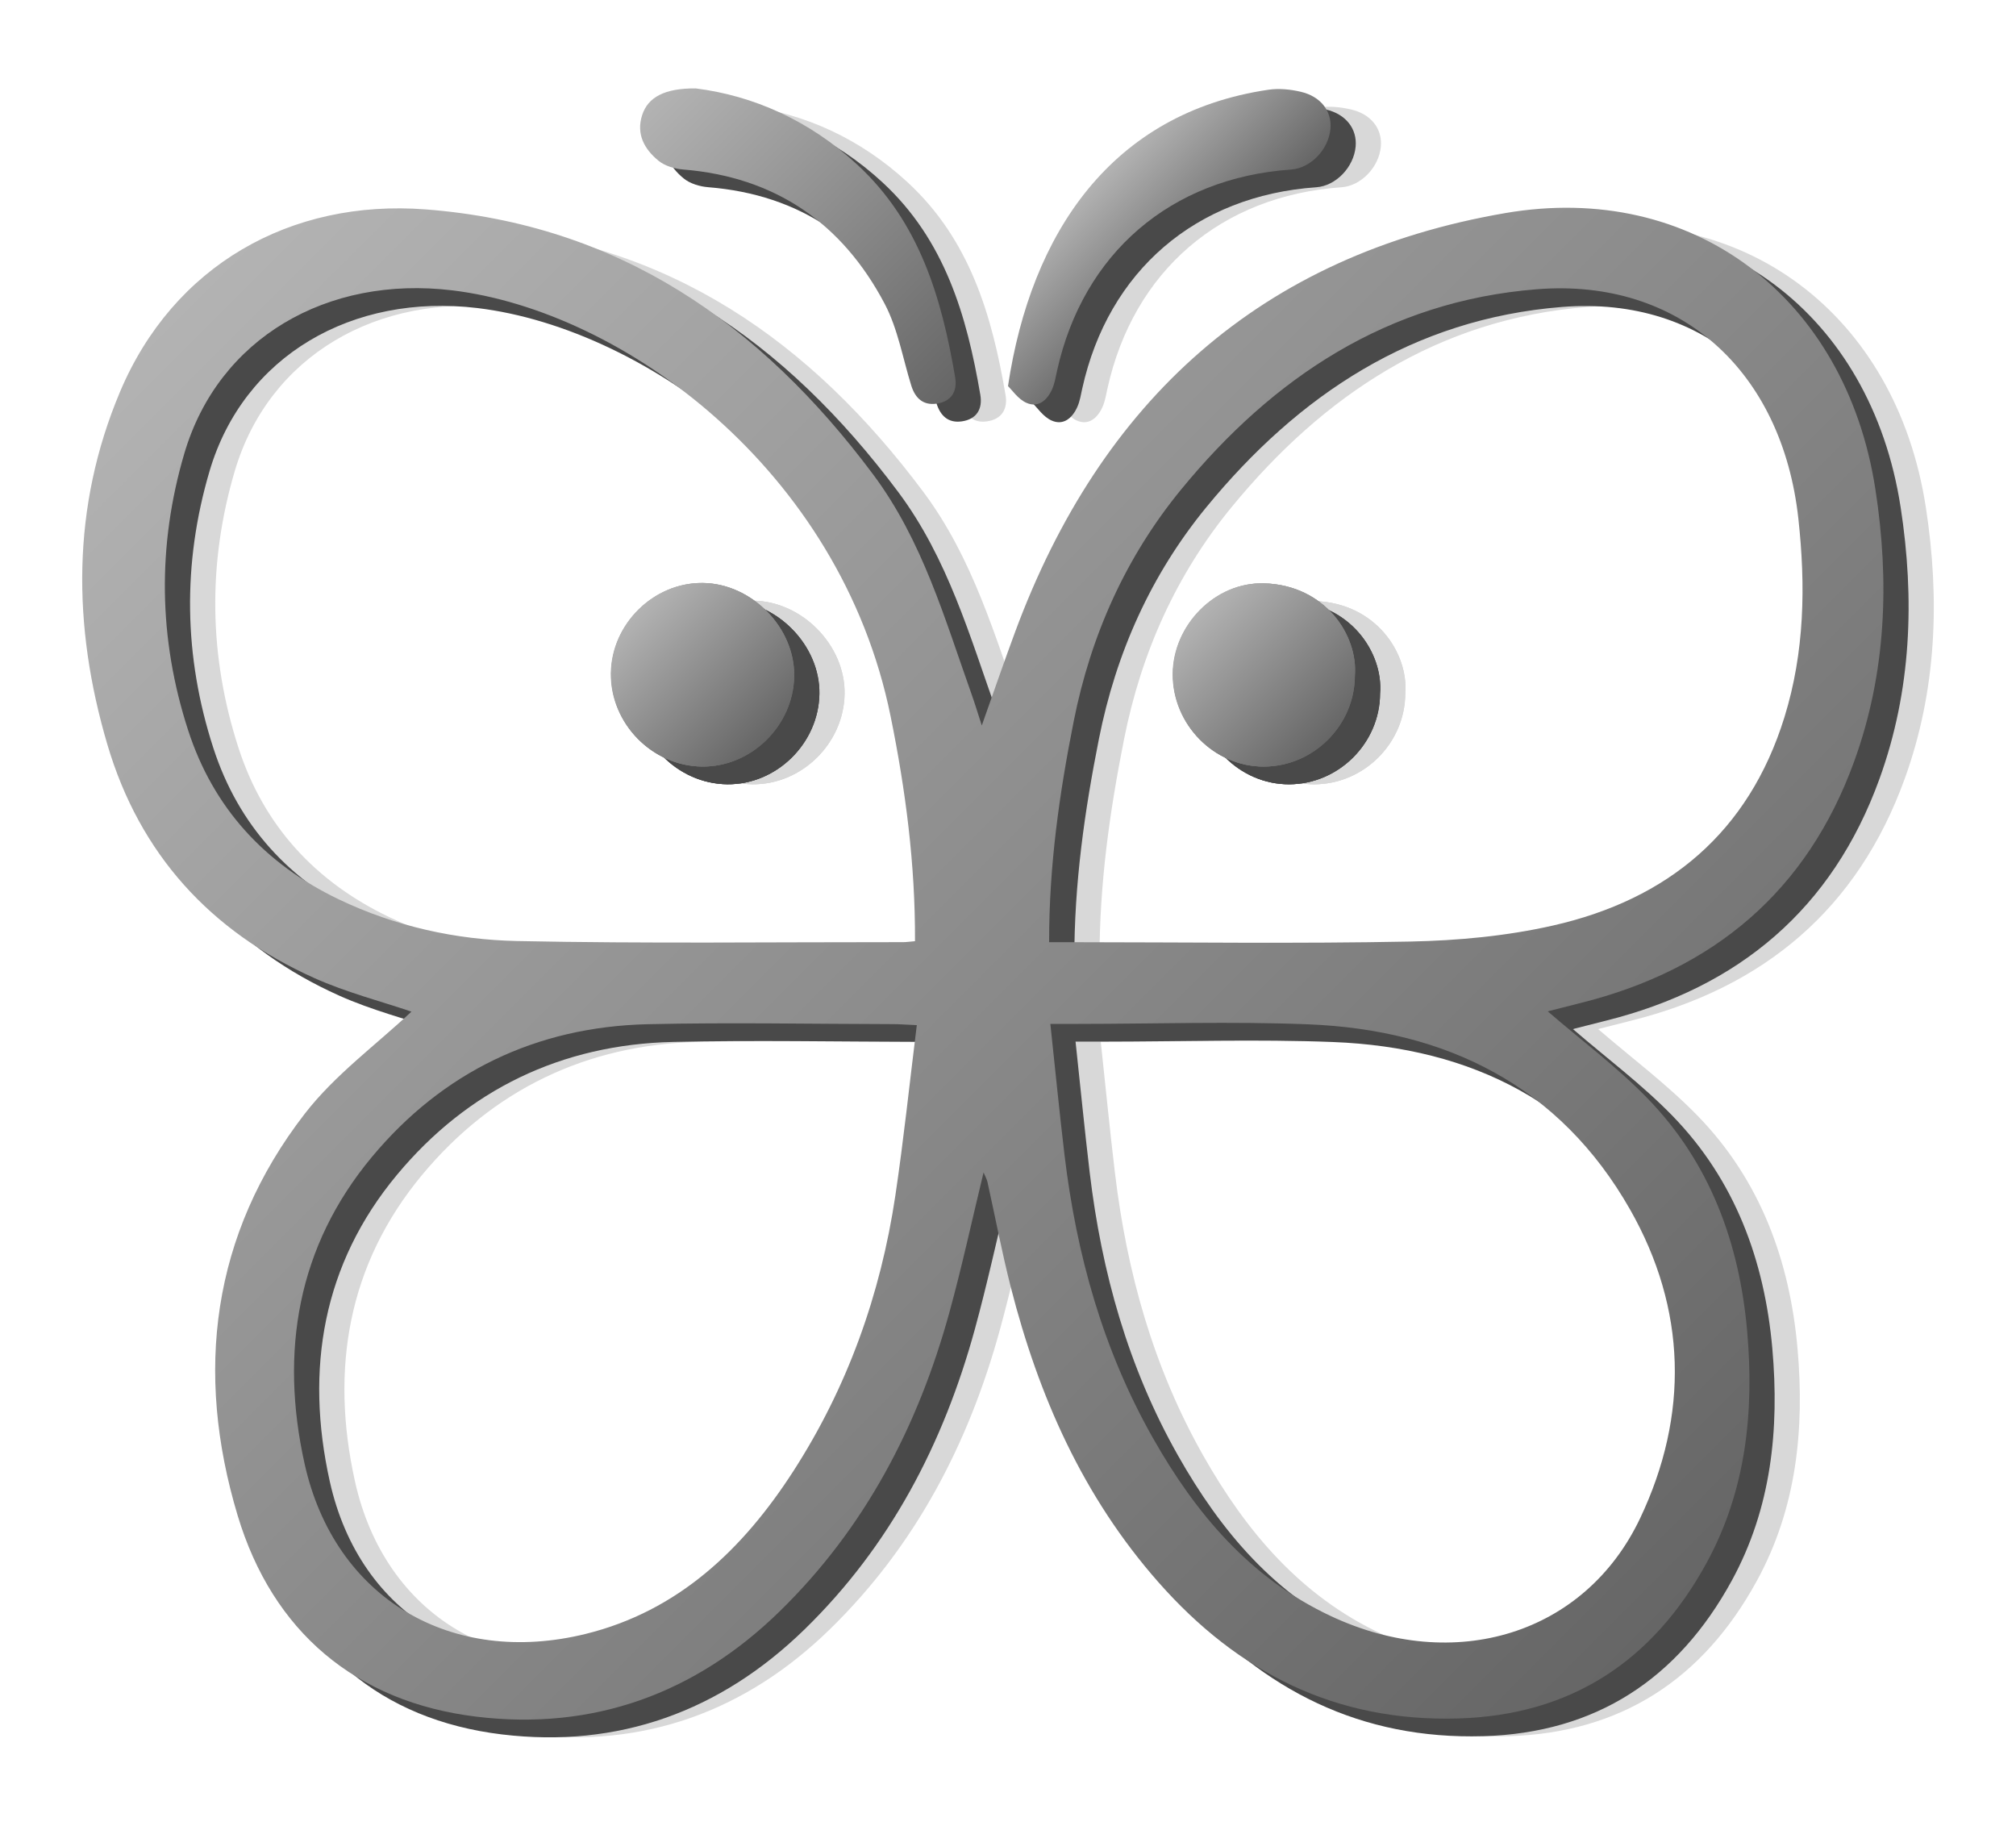
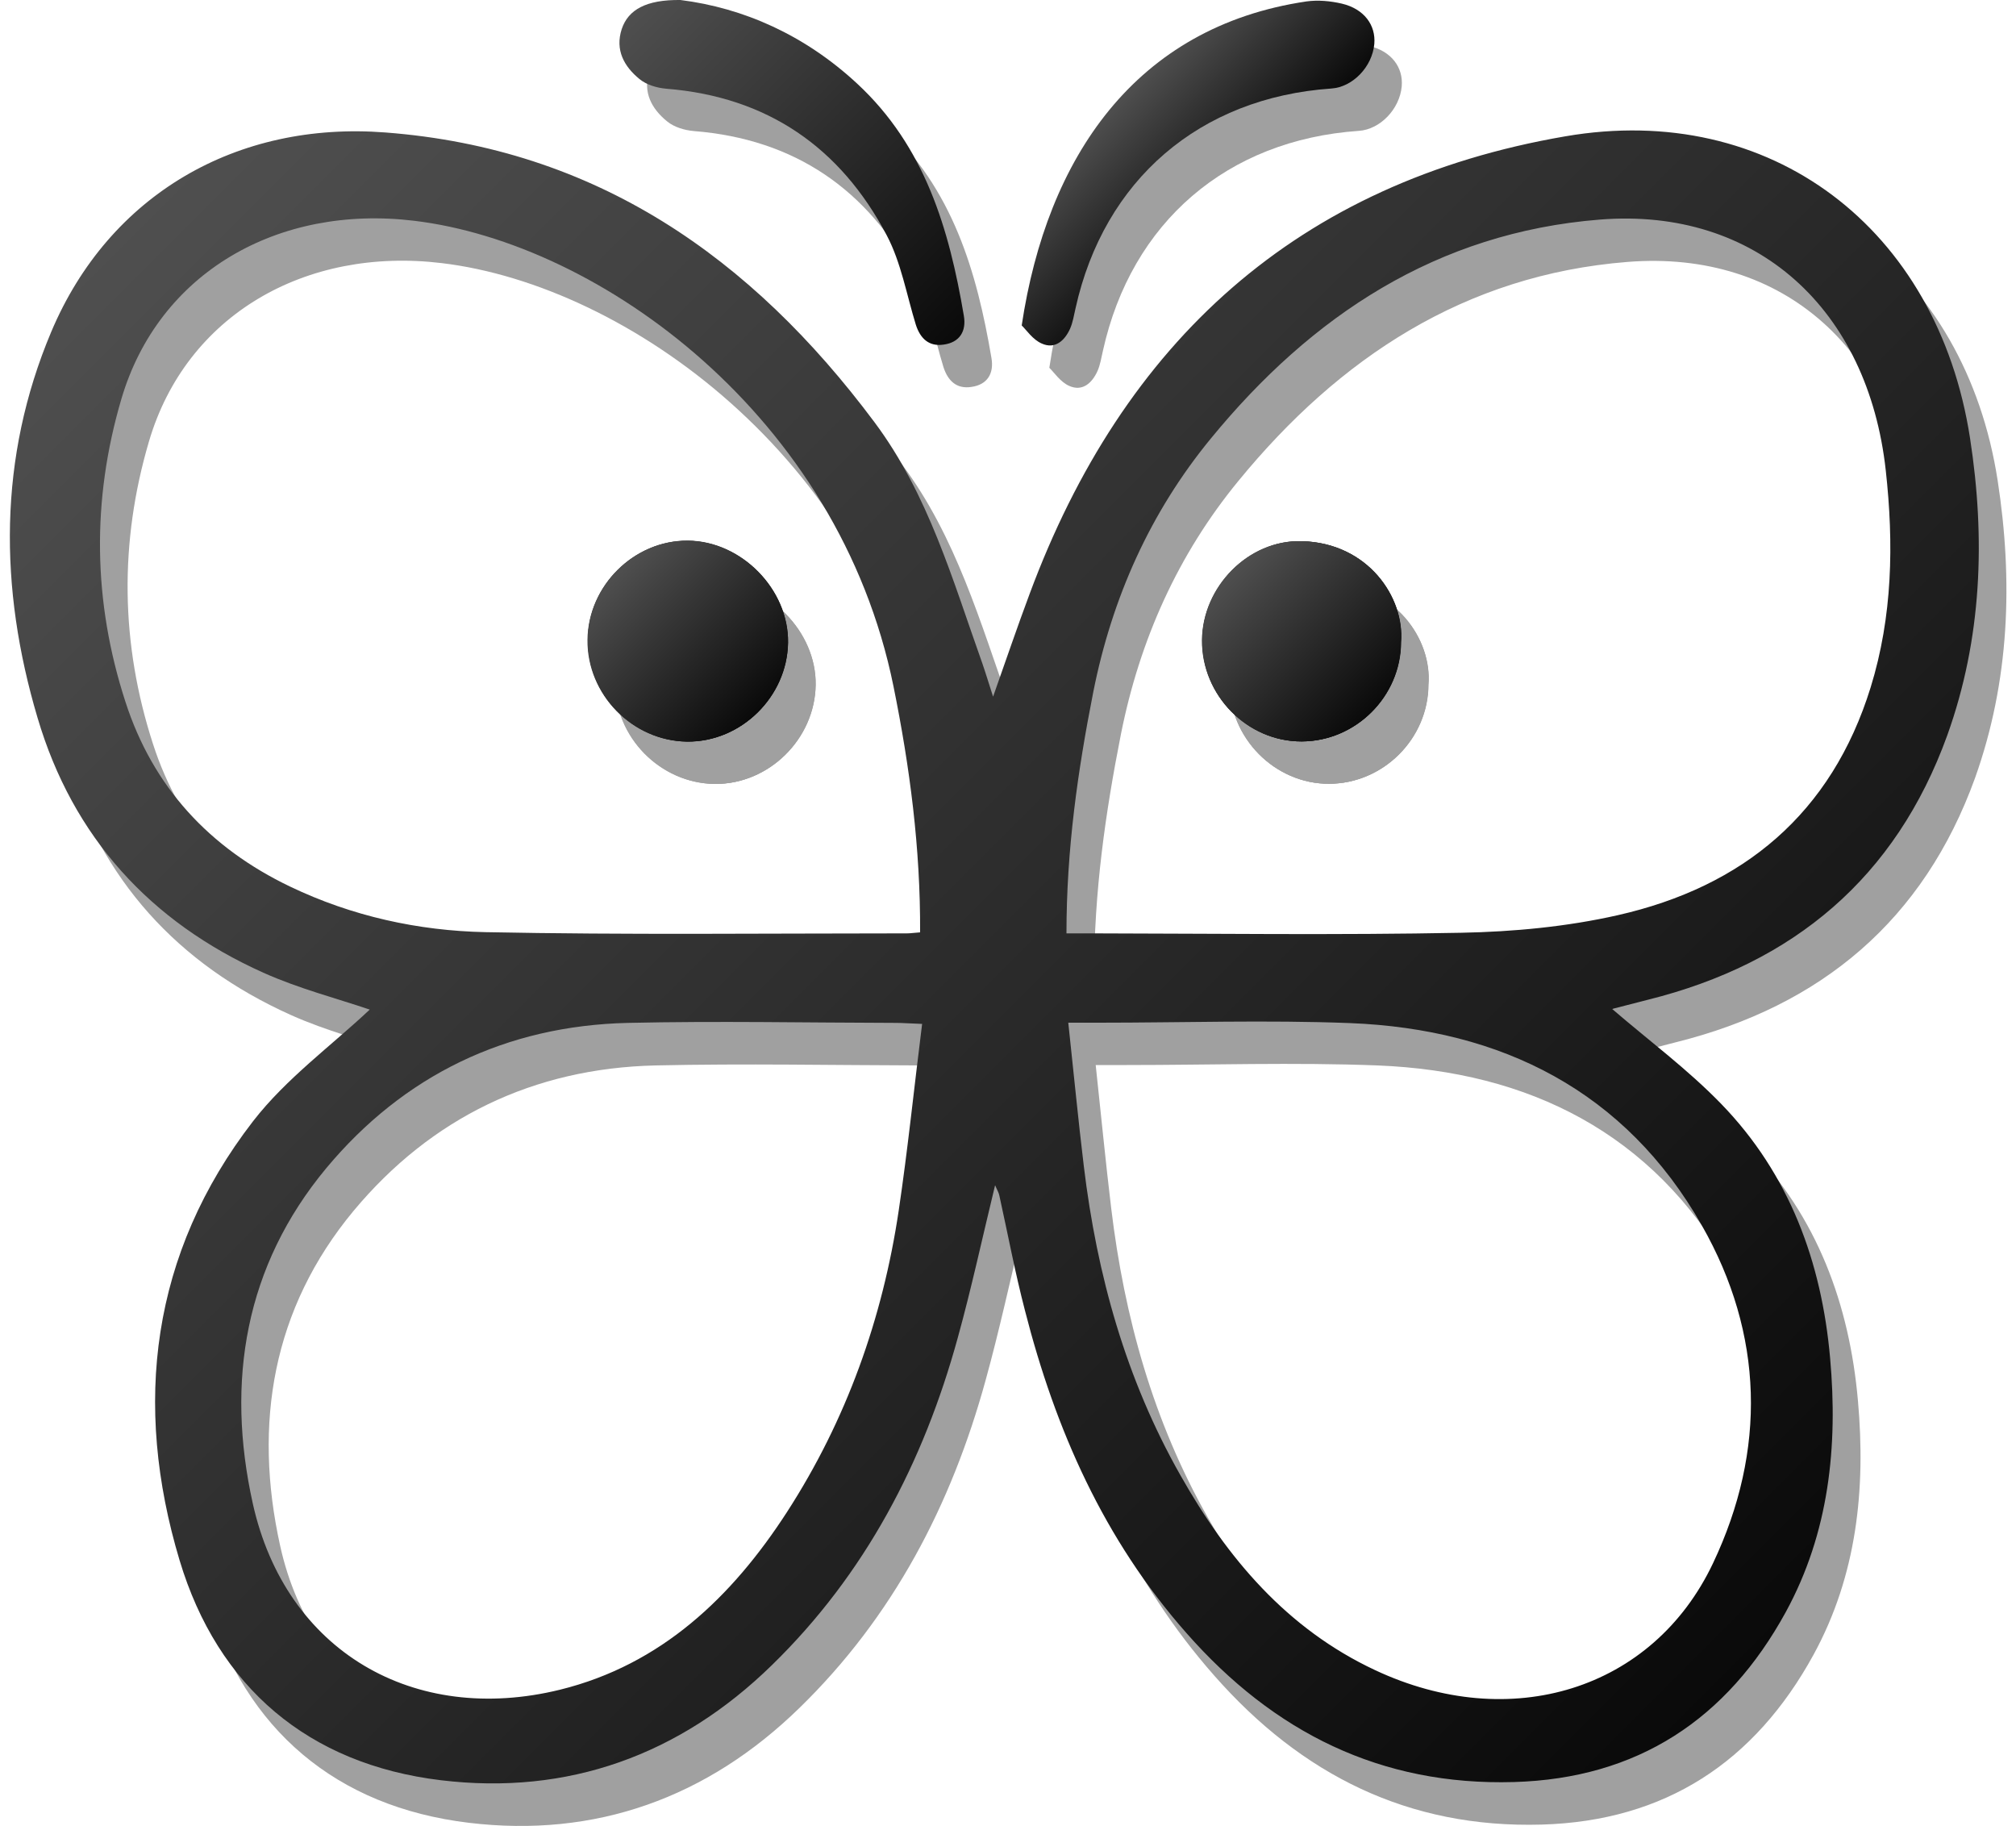
- <svg xmlns="http://www.w3.org/2000/svg" xmlns:xlink="http://www.w3.org/1999/xlink" id="Layer_2" viewBox="0 0 1000 905.474">
-   <defs>
-     <style>.cls-1{fill:url(#linear-gradient);}.cls-1,.cls-2,.cls-3,.cls-4,.cls-5,.cls-6,.cls-7,.cls-8,.cls-9,.cls-10,.cls-11{stroke-width:0px;}.cls-2{fill:url(#linear-gradient-6);}.cls-3{fill:url(#linear-gradient-5);}.cls-4{fill:#494949;}.cls-5{fill:url(#linear-gradient-2);}.cls-6{fill:url(#linear-gradient-7);}.cls-7{fill:url(#linear-gradient-3);}.cls-8{fill:url(#linear-gradient-9);}.cls-9{fill:url(#linear-gradient-8);}.cls-10{fill:url(#linear-gradient-4);}.cls-11{fill:#d8d8d8;}</style>
-     <linearGradient id="linear-gradient" x1="593.679" y1="137.397" x2="544.398" y2="88.116" gradientUnits="userSpaceOnUse">
-       <stop offset="0" stop-color="#666" />
-       <stop offset="1" stop-color="#b3b3b3" />
-     </linearGradient>
-     <linearGradient id="linear-gradient-2" x1="481.838" y1="186.638" x2="334.051" y2="38.851" xlink:href="#linear-gradient" />
-     <linearGradient id="linear-gradient-3" x1="659.077" y1="366.504" x2="595.209" y2="302.637" xlink:href="#linear-gradient" />
-     <linearGradient id="linear-gradient-4" x1="380.419" y1="366.779" x2="316.382" y2="302.742" xlink:href="#linear-gradient" />
-     <linearGradient id="linear-gradient-5" x1="835.252" y1="796.447" x2="138.125" y2="99.32" xlink:href="#linear-gradient" />
-     <linearGradient id="linear-gradient-6" x1="659.077" y1="366.504" x2="595.209" y2="302.637" xlink:href="#linear-gradient" />
-     <linearGradient id="linear-gradient-7" x1="380.419" y1="366.78" x2="316.382" y2="302.742" xlink:href="#linear-gradient" />
-     <linearGradient id="linear-gradient-8" x1="658.915" y1="366.498" x2="595.048" y2="302.631" xlink:href="#linear-gradient" />
-     <linearGradient id="linear-gradient-9" x1="380.257" y1="366.774" x2="316.22" y2="302.737" xlink:href="#linear-gradient" />
-   </defs>
-   <path class="cls-11" d="M524.999,200.278c11.413-76.232,51.584-135.533,129.175-146.989,5.201-.768,10.873-.194,16.033,1.01,10.031,2.34,15.491,9.682,14.739,18.336-.896,10.309-9.823,19.564-19.52,20.238-59.711,4.147-103.151,41.479-116.075,99.725-.689,3.104-1.182,6.34-2.458,9.206-2.429,5.455-6.851,9.4-12.786,6.746-4.107-1.836-7.038-6.301-9.109-8.272Z" />
-   <path class="cls-11" d="M370.117,52.637c28.512,3.57,56.385,15.864,80.166,37.844,30.843,28.508,41.767,65.94,48.497,105.372,1.183,6.934-1.792,12.056-9.163,13.12-6.711.969-10.653-2.711-12.6-8.969-4.228-13.588-6.656-28.145-13.183-40.533-21.068-39.983-54.308-62.955-100.087-66.631-4.188-.336-8.996-1.777-12.148-4.369-6.931-5.699-11.167-13.147-8.041-22.697,2.851-8.711,11.043-13.29,26.559-13.138Z" />
-   <path class="cls-11" d="M652.07,298.098c-24.336-.684-45.103,20.791-45.245,44.936-.147,25.033,20.525,46.033,45.217,45.935,24.562-.097,44.923-20.452,45.027-45.015,1.642-20.191-14.825-45.008-45-45.856Z" />
-   <path class="cls-11" d="M373.344,388.957c24.343.234,45.208-20.252,45.611-44.782.396-24.139-21.169-46.088-45.454-46.262-24.314-.174-45.148,20.444-45.359,44.889-.215,24.822,20.445,45.917,45.202,46.155Z" />
-   <path class="cls-11" d="M955.246,251.404c-14.711-95.263-90.562-152.904-183.569-136.941-121.537,20.86-200.676,93.193-243.094,207.586-5.54,14.942-10.71,30.021-16.585,46.537-2.025-6.225-3.388-10.778-4.98-15.248-13.437-37.728-24.362-76.377-48.975-109.335-55.819-74.745-126.196-123.986-221.849-131.361-67.242-5.185-125.323,27.993-151.666,90.47-24.07,57.086-23.645,116.122-6.254,174.983,16.039,54.283,51.112,92.642,102.467,115.678,16.118,7.23,33.486,11.674,48.338,16.732-17.379,16.363-37.98,31.325-52.926,50.659-46.321,59.919-54.603,128.335-33.27,199.239,17.308,57.529,58.517,92.532,118.589,99.781,57.559,6.946,108.281-11.322,150.111-52.092,42.441-41.365,68.864-92.029,84.409-148.653,6.189-22.544,11.13-45.431,16.885-69.177.841,2.013,1.613,3.298,1.922,4.686,3.867,17.392,7.172,34.925,11.577,52.178,13.799,54.039,35.748,103.82,73.229,146.342,39.717,45.06,88.158,69.328,148.616,67.592,55.989-1.608,96.629-28.397,123.254-77.084,19.706-36.034,23.677-75.189,20.16-115.119-3.844-43.632-18.489-83.532-49.501-115.436-15.2-15.637-32.916-28.827-49.264-42.928-.495.323-.039-.159.506-.301,5.216-1.36,10.445-2.673,15.675-3.98,65.998-16.499,112.382-55.459,135.729-119.948,15.874-43.848,17.522-89.192,10.47-134.859ZM193.057,454.822c-36.67-17.54-62.248-45.318-74.751-83.902-14.695-45.349-15.382-91.405-1.872-137.25,16.875-57.265,70.973-88.35,132.883-80.888,84.457,10.18,192.55,88.603,217.44,211.195,7.431,36.599,12.282,73.318,12.107,111.592-2.731.228-4.279.471-5.828.47-63.797-.041-127.612.772-191.383-.545-30.567-.631-60.563-7.263-88.595-20.672ZM469.13,601.665c-7.319,49.113-23.77,95.179-50.718,136.911-24.856,38.492-56.945,69.238-102.94,80.555-66.33,16.32-124.465-17.359-139.385-84.395-12.382-55.633-3.498-107.817,33.316-152.077,35.085-42.182,81.587-64.645,136.894-65.92,40.511-.934,81.062-.11,121.595-.039,3.145.006,6.289.258,11.87.502-3.607,28.99-6.512,56.818-10.632,84.464ZM833.543,608.597c28.043,49.261,29.37,101.883,4.998,153.196-27.359,57.601-91.963,77.255-153.327,48.514-40.106-18.784-67.13-50.892-88.4-88.468-24.655-43.557-37.88-90.808-43.78-140.254-2.52-21.116-4.586-42.286-7.027-65,6.411,0,10.189.002,13.966-0,37.958-.02,75.965-1.276,113.865.208,68.876,2.696,124.95,30.754,159.704,91.805ZM910.147,364.438c-17.722,57.215-57.808,90.432-114.757,103.349-23.089,5.237-47.229,7.487-70.952,7.958-55.834,1.11-111.705.332-167.56.318-3.437-.001-6.875-0-11.483-0-.043-38.03,5.095-73.787,12.184-109.503,8.503-42.837,25.909-81.62,53.291-115,45.672-55.675,102.603-93.478,176.494-99.325,71.137-5.629,121.673,40.712,129.681,113.78,3.643,33.243,3.094,66.167-6.897,98.422Z" />
-   <path class="cls-11" d="M697.069,343.955c-.105,24.563-20.465,44.918-45.028,45.015-24.692.098-45.363-20.902-45.217-45.935.141-24.145,20.909-45.62,45.245-44.936,30.175.848,46.642,25.665,45,45.856Z" />
-   <path class="cls-11" d="M373.501,297.913c24.285.174,45.85,22.122,45.454,46.262-.403,24.53-21.268,45.016-45.611,44.782-24.757-.238-45.417-21.333-45.202-46.155.211-24.444,21.045-45.062,45.359-44.889Z" />
-   <path class="cls-11" d="M696.908,343.949c-.105,24.563-20.465,44.918-45.028,45.015-24.692.098-45.363-20.902-45.217-45.935.141-24.145,20.909-45.62,45.245-44.936,30.175.848,46.642,25.665,45,45.856Z" />
-   <path class="cls-11" d="M373.339,297.908c24.285.174,45.85,22.122,45.454,46.262-.403,24.53-21.268,45.016-45.611,44.782-24.757-.238-45.417-21.333-45.202-46.155.211-24.444,21.045-45.062,45.359-44.889Z" />
-   <path class="cls-4" d="M512.499,200.278c11.413-76.232,51.584-135.533,129.175-146.989,5.201-.768,10.873-.194,16.033,1.01,10.031,2.34,15.491,9.682,14.739,18.336-.896,10.309-9.823,19.564-19.52,20.238-59.711,4.147-103.151,41.479-116.075,99.725-.689,3.104-1.182,6.34-2.458,9.206-2.429,5.455-6.851,9.4-12.786,6.746-4.107-1.836-7.038-6.301-9.109-8.272Z" />
-   <path class="cls-4" d="M357.617,52.637c28.512,3.57,56.385,15.864,80.166,37.844,30.843,28.508,41.767,65.94,48.497,105.372,1.183,6.934-1.792,12.056-9.163,13.12-6.711.969-10.653-2.711-12.6-8.969-4.228-13.588-6.656-28.145-13.183-40.533-21.068-39.983-54.308-62.955-100.087-66.631-4.188-.336-8.996-1.777-12.148-4.369-6.931-5.699-11.167-13.147-8.041-22.697,2.851-8.711,11.043-13.29,26.559-13.138Z" />
-   <path class="cls-4" d="M639.571,298.098c-24.336-.684-45.103,20.791-45.245,44.936-.147,25.033,20.525,46.033,45.217,45.935,24.562-.097,44.923-20.452,45.027-45.015,1.642-20.191-14.825-45.008-45-45.856Z" />
-   <path class="cls-4" d="M360.845,388.957c24.343.234,45.208-20.252,45.611-44.782.396-24.139-21.169-46.088-45.454-46.262-24.314-.174-45.148,20.444-45.359,44.889-.215,24.822,20.445,45.917,45.202,46.155Z" />
-   <path class="cls-4" d="M942.747,251.404c-14.711-95.263-90.562-152.904-183.569-136.941-121.537,20.86-200.676,93.193-243.094,207.586-5.54,14.942-10.71,30.021-16.585,46.537-2.025-6.225-3.388-10.778-4.98-15.248-13.437-37.728-24.362-76.377-48.975-109.335-55.819-74.745-126.196-123.986-221.849-131.361-67.242-5.185-125.323,27.993-151.666,90.47-24.07,57.086-23.645,116.122-6.254,174.983,16.039,54.283,51.112,92.642,102.467,115.678,16.118,7.23,33.486,11.674,48.338,16.732-17.379,16.363-37.98,31.325-52.926,50.659-46.321,59.919-54.603,128.335-33.27,199.239,17.308,57.529,58.517,92.532,118.589,99.781,57.559,6.946,108.281-11.322,150.111-52.092,42.441-41.365,68.864-92.029,84.409-148.653,6.189-22.544,11.13-45.431,16.885-69.177.841,2.013,1.613,3.298,1.922,4.686,3.867,17.392,7.172,34.925,11.577,52.178,13.799,54.039,35.748,103.82,73.229,146.342,39.717,45.06,88.158,69.328,148.616,67.592,55.989-1.608,96.629-28.397,123.254-77.084,19.706-36.034,23.677-75.189,20.16-115.119-3.844-43.632-18.489-83.532-49.501-115.436-15.2-15.637-32.916-28.827-49.264-42.928-.495.323-.039-.159.506-.301,5.216-1.36,10.445-2.673,15.675-3.98,65.998-16.499,112.382-55.459,135.729-119.948,15.874-43.848,17.522-89.192,10.47-134.859ZM180.558,454.822c-36.67-17.54-62.248-45.318-74.751-83.902-14.695-45.349-15.382-91.405-1.872-137.25,16.875-57.265,70.973-88.35,132.883-80.888,84.457,10.18,192.55,88.603,217.44,211.195,7.431,36.599,12.282,73.318,12.107,111.592-2.731.228-4.279.471-5.828.47-63.797-.041-127.612.772-191.383-.545-30.567-.631-60.563-7.263-88.595-20.672ZM456.631,601.665c-7.319,49.113-23.77,95.179-50.718,136.911-24.856,38.492-56.945,69.238-102.94,80.555-66.33,16.32-124.465-17.359-139.385-84.395-12.382-55.633-3.498-107.817,33.316-152.077,35.085-42.182,81.587-64.645,136.894-65.92,40.511-.934,81.062-.11,121.595-.039,3.145.006,6.289.258,11.87.502-3.607,28.99-6.512,56.818-10.632,84.464ZM821.044,608.597c28.043,49.261,29.37,101.883,4.998,153.196-27.359,57.601-91.963,77.255-153.327,48.514-40.106-18.784-67.13-50.892-88.4-88.468-24.655-43.557-37.88-90.808-43.78-140.254-2.52-21.116-4.586-42.286-7.027-65,6.411,0,10.189.002,13.966-0,37.958-.02,75.965-1.276,113.865.208,68.876,2.696,124.95,30.754,159.704,91.805ZM897.648,364.438c-17.722,57.215-57.808,90.432-114.757,103.349-23.089,5.237-47.229,7.487-70.952,7.958-55.834,1.11-111.705.332-167.56.318-3.437-.001-6.875-0-11.483-0-.043-38.03,5.095-73.787,12.184-109.503,8.503-42.837,25.909-81.62,53.291-115,45.672-55.675,102.603-93.478,176.494-99.325,71.137-5.629,121.673,40.712,129.681,113.78,3.643,33.243,3.094,66.167-6.897,98.422Z" />
-   <path class="cls-4" d="M684.57,343.955c-.105,24.563-20.465,44.918-45.028,45.015-24.692.098-45.363-20.902-45.217-45.935.141-24.145,20.909-45.62,45.245-44.936,30.175.848,46.642,25.665,45,45.856Z" />
-   <path class="cls-4" d="M361.002,297.913c24.285.174,45.85,22.122,45.454,46.262-.403,24.53-21.268,45.016-45.611,44.782-24.757-.238-45.417-21.333-45.202-46.155.211-24.444,21.045-45.062,45.359-44.889Z" />
-   <path class="cls-4" d="M684.409,343.949c-.105,24.563-20.465,44.918-45.028,45.015-24.692.098-45.363-20.902-45.217-45.935.141-24.145,20.909-45.62,45.245-44.936,30.175.848,46.642,25.665,45,45.856Z" />
-   <path class="cls-4" d="M360.84,297.908c24.285.174,45.85,22.122,45.454,46.262-.403,24.53-21.268,45.016-45.611,44.782-24.757-.238-45.417-21.333-45.202-46.155.211-24.444,21.045-45.062,45.359-44.889Z" />
-   <path class="cls-1" d="M500,191.493c11.413-76.232,51.584-135.533,129.175-146.989,5.201-.768,10.873-.194,16.033,1.01,10.031,2.34,15.491,9.682,14.739,18.336-.896,10.309-9.823,19.564-19.52,20.238-59.711,4.147-103.151,41.479-116.075,99.725-.689,3.104-1.182,6.34-2.458,9.206-2.429,5.455-6.851,9.4-12.786,6.746-4.107-1.836-7.038-6.301-9.109-8.272Z" />
-   <path class="cls-5" d="M345.118,43.852c28.512,3.57,56.385,15.864,80.166,37.844,30.843,28.508,41.767,65.94,48.497,105.372,1.183,6.934-1.792,12.056-9.163,13.12-6.711.969-10.653-2.711-12.6-8.969-4.228-13.588-6.656-28.145-13.183-40.533-21.068-39.983-54.308-62.955-100.087-66.631-4.188-.336-8.996-1.777-12.148-4.369-6.931-5.699-11.167-13.147-8.041-22.697,2.851-8.711,11.043-13.29,26.559-13.138Z" />
-   <path class="cls-7" d="M627.071,289.313c-24.336-.684-45.103,20.791-45.245,44.936-.147,25.033,20.525,46.033,45.217,45.935,24.562-.097,44.923-20.452,45.027-45.015,1.642-20.191-14.825-45.008-45-45.856Z" />
-   <path class="cls-10" d="M348.346,380.172c24.343.234,45.208-20.252,45.611-44.782.396-24.139-21.169-46.088-45.454-46.262-24.314-.174-45.148,20.444-45.359,44.889-.215,24.822,20.445,45.917,45.202,46.155Z" />
-   <path class="cls-3" d="M930.248,242.618c-14.711-95.263-90.562-152.904-183.569-136.941-121.537,20.86-200.676,93.193-243.094,207.586-5.54,14.942-10.71,30.021-16.585,46.537-2.025-6.225-3.388-10.778-4.98-15.248-13.437-37.728-24.362-76.377-48.975-109.335-55.819-74.745-126.196-123.986-221.849-131.361-67.242-5.185-125.323,27.993-151.666,90.47-24.07,57.086-23.645,116.122-6.254,174.983,16.039,54.283,51.112,92.642,102.467,115.678,16.118,7.23,33.486,11.674,48.338,16.732-17.379,16.363-37.98,31.325-52.926,50.659-46.321,59.919-54.603,128.335-33.27,199.239,17.308,57.529,58.517,92.532,118.589,99.781,57.559,6.946,108.281-11.322,150.111-52.092,42.441-41.365,68.864-92.029,84.409-148.653,6.189-22.544,11.13-45.431,16.885-69.177.841,2.013,1.613,3.298,1.922,4.686,3.867,17.392,7.172,34.925,11.577,52.178,13.799,54.039,35.748,103.82,73.229,146.342,39.717,45.06,88.158,69.328,148.616,67.592,55.989-1.608,96.629-28.397,123.254-77.084,19.706-36.034,23.677-75.189,20.16-115.119-3.844-43.632-18.489-83.532-49.501-115.436-15.2-15.637-32.916-28.827-49.264-42.928-.495.323-.039-.159.506-.301,5.216-1.36,10.445-2.673,15.675-3.98,65.998-16.499,112.382-55.459,135.729-119.948,15.874-43.848,17.522-89.192,10.47-134.859ZM168.058,446.037c-36.67-17.54-62.248-45.318-74.751-83.902-14.695-45.349-15.382-91.405-1.872-137.25,16.875-57.265,70.973-88.35,132.883-80.888,84.457,10.18,192.55,88.603,217.44,211.195,7.431,36.599,12.282,73.318,12.107,111.592-2.731.228-4.279.471-5.828.47-63.797-.041-127.612.772-191.383-.545-30.567-.631-60.563-7.263-88.595-20.672ZM444.132,592.879c-7.319,49.113-23.77,95.179-50.718,136.911-24.856,38.492-56.945,69.238-102.94,80.555-66.33,16.32-124.465-17.359-139.385-84.395-12.382-55.633-3.498-107.817,33.316-152.077,35.085-42.182,81.587-64.645,136.894-65.92,40.511-.934,81.062-.11,121.595-.039,3.145.006,6.289.258,11.87.502-3.607,28.99-6.512,56.818-10.632,84.464ZM808.544,599.812c28.043,49.261,29.37,101.883,4.998,153.196-27.359,57.601-91.963,77.255-153.327,48.514-40.106-18.784-67.13-50.892-88.4-88.468-24.655-43.557-37.88-90.808-43.78-140.254-2.52-21.116-4.586-42.286-7.027-65,6.411,0,10.189.002,13.966-0,37.958-.02,75.965-1.276,113.865.208,68.876,2.696,124.95,30.754,159.704,91.805ZM885.149,355.653c-17.722,57.215-57.808,90.432-114.757,103.349-23.089,5.237-47.229,7.487-70.952,7.958-55.834,1.11-111.705.332-167.56.318-3.437-.001-6.875-0-11.483-0-.043-38.03,5.095-73.787,12.184-109.503,8.503-42.837,25.909-81.62,53.291-115,45.672-55.675,102.603-93.478,176.494-99.325,71.137-5.629,121.673,40.712,129.681,113.78,3.643,33.243,3.094,66.167-6.897,98.422Z" />
-   <path class="cls-2" d="M672.071,335.169c-.105,24.563-20.465,44.918-45.028,45.015-24.692.098-45.363-20.902-45.217-45.935.141-24.145,20.909-45.62,45.245-44.936,30.175.848,46.642,25.665,45,45.856Z" />
-   <path class="cls-6" d="M348.502,289.128c24.285.174,45.85,22.122,45.454,46.262-.403,24.53-21.268,45.016-45.611,44.782-24.757-.238-45.417-21.333-45.202-46.155.211-24.444,21.045-45.062,45.359-44.889Z" />
-   <path class="cls-9" d="M671.909,335.164c-.105,24.563-20.465,44.918-45.028,45.015-24.692.098-45.363-20.902-45.217-45.935.141-24.145,20.909-45.62,45.245-44.936,30.175.848,46.642,25.665,45,45.856Z" />
-   <path class="cls-8" d="M348.341,289.122c24.285.174,45.85,22.122,45.454,46.262-.403,24.53-21.268,45.016-45.611,44.782-24.757-.238-45.417-21.333-45.202-46.155.211-24.444,21.045-45.062,45.359-44.889Z" />
+ <svg xmlns="http://www.w3.org/2000/svg" version="1.1" id="Layer_1" x="0px" y="0px" viewBox="0 0 1000 905.5" style="enable-background:new 0 0 1000 905.5;" xml:space="preserve">
+   <style type="text/css">
+ 	.st0{fill:#A0A0A0;}
+ 	.st1{fill:url(#SVGID_1_);}
+ 	.st2{fill:url(#SVGID_00000181068516911892732570000017873166039458615189_);}
+ 	.st3{fill:url(#SVGID_00000105425453772880819350000004002447837213905284_);}
+ 	.st4{fill:url(#SVGID_00000085237864154539430460000000237477926820000647_);}
+ 	.st5{fill:url(#SVGID_00000090269443929621758500000010887131158177172127_);}
+ 	.st6{fill:url(#SVGID_00000177443083859645123980000008335938129125117112_);}
+ 	.st7{fill:url(#SVGID_00000121237700867393000290000000205198044211652513_);}
+ 	.st8{fill:url(#SVGID_00000176033158486914219860000001400080470094793875_);}
+ 	.st9{fill:url(#SVGID_00000079470192354818329020000009523069718833269423_);}
+ </style>
+   <g>
+     <g id="Layer_3">
+ 	</g>
+     <g id="Layer_2_00000016788922719792088060000017278847815164986755_">
+       <g>
+         <path class="st0" d="M520.5,182.4C533,99.1,576.9,34.2,661.7,21.7c5.7-0.8,11.9-0.2,17.5,1.1c11,2.6,16.9,10.6,16.1,20     c-1,11.3-10.7,21.4-21.3,22.1c-65.3,4.5-112.8,45.3-126.9,109c-0.8,3.4-1.3,6.9-2.7,10.1c-2.7,6-7.5,10.3-14,7.4     C526,189.5,522.8,184.6,520.5,182.4z" />
+         <path class="st0" d="M351.2,21c31.2,3.9,61.6,17.3,87.6,41.4c33.7,31.2,45.7,72.1,53,115.2c1.3,7.6-2,13.2-10,14.3     c-7.3,1.1-11.6-3-13.8-9.8c-4.6-14.9-7.3-30.8-14.4-44.3C430.6,94.1,394.3,69,344.2,65c-4.6-0.4-9.8-1.9-13.3-4.8     c-7.6-6.2-12.2-14.4-8.8-24.8C325.2,25.8,334.2,20.8,351.2,21L351.2,21z" />
+         <path class="st0" d="M659.4,289.4c-26.6-0.7-49.3,22.7-49.5,49.1c-0.2,27.4,22.4,50.3,49.4,50.2c26.9-0.1,49.1-22.4,49.2-49.2     C710.4,317.4,692.4,290.3,659.4,289.4L659.4,289.4z" />
+         <path class="st0" d="M354.7,388.7c26.6,0.3,49.4-22.1,49.9-49c0.4-26.4-23.1-50.4-49.7-50.6s-49.4,22.4-49.6,49.1     C305,365.4,327.6,388.4,354.7,388.7z" />
+         <path class="st0" d="M990.9,238.3c-16.1-104.2-99-167.2-200.7-149.7c-132.9,22.8-219.4,101.9-265.8,227     c-6.1,16.3-11.7,32.8-18.1,50.9c-2.2-6.8-3.7-11.8-5.4-16.7c-14.7-41.2-26.6-83.5-53.5-119.5c-61-81.7-138-135.6-242.5-143.6     c-73.5-5.7-137,30.6-165.8,98.9c-26.3,62.4-25.9,127-6.8,191.3c17.5,59.3,55.9,101.3,112,126.5c17.6,7.9,36.6,12.8,52.8,18.3     c-19,17.9-41.5,34.2-57.9,55.4c-50.6,65.5-59.7,140.3-36.4,217.8c18.9,62.9,64,101.2,129.7,109.1c62.9,7.6,118.4-12.4,164.1-57     c46.4-45.2,75.3-100.6,92.3-162.5c6.8-24.6,12.2-49.7,18.5-75.6c0.9,2.2,1.8,3.6,2.1,5.1c4.2,19,7.8,38.2,12.7,57     c15.1,59.1,39.1,113.5,80.1,160c43.4,49.3,96.4,75.8,162.5,73.9c61.2-1.8,105.6-31,134.8-84.3c21.5-39.4,25.9-82.2,22-125.9     c-4.2-47.7-20.2-91.3-54.1-126.2c-16.6-17.1-36-31.5-53.9-46.9c-0.5,0.4,0-0.2,0.6-0.3c5.7-1.5,11.4-2.9,17.1-4.4     c72.2-18,122.9-60.6,148.4-131.1C996.8,337.8,998.6,288.2,990.9,238.3L990.9,238.3z M157.6,460.7c-40.1-19.2-68.1-49.5-81.7-91.7     c-16.1-49.6-16.8-99.9-2-150.1c18.4-62.6,77.6-96.6,145.3-88.4c92.3,11.1,210.5,96.9,237.7,230.9c8.1,40,13.4,80.2,13.2,122     c-3,0.2-4.7,0.5-6.4,0.5c-69.7,0-139.5,0.8-209.2-0.6C221,482.6,188.2,475.4,157.6,460.7L157.6,460.7z M459.4,621.3     c-8,53.7-26,104.1-55.5,149.7c-27.2,42.1-62.3,75.7-112.5,88.1c-72.5,17.8-136.1-19-152.4-92.3c-13.5-60.8-3.8-117.9,36.4-166.3     c38.4-46.1,89.2-70.7,149.7-72.1c44.3-1,88.6-0.1,132.9,0c3.4,0,6.9,0.3,13,0.5C467.1,560.6,463.9,591,459.4,621.3L459.4,621.3z      M857.8,628.8c30.7,53.9,32.1,111.4,5.5,167.5c-29.9,63-100.5,84.5-167.6,53c-43.8-20.5-73.4-55.6-96.6-96.7     c-27-47.6-41.4-99.3-47.9-153.3c-2.8-23.1-5-46.2-7.7-71.1c7,0,11.1,0,15.3,0c41.5,0,83.1-1.4,124.5,0.2     C758.5,531.4,819.8,562.1,857.8,628.8z M941.6,361.9c-19.4,62.6-63.2,98.9-125.5,113c-25.2,5.7-51.6,8.2-77.6,8.7     c-61,1.2-122.1,0.4-183.2,0.3c-3.8,0-7.5,0-12.6,0c0-41.6,5.6-80.7,13.3-119.7c9.3-46.8,28.3-89.2,58.3-125.7     c49.9-60.9,112.2-102.2,193-108.6c77.8-6.2,133,44.5,141.8,124.4C953.1,290.6,952.5,326.6,941.6,361.9L941.6,361.9z" />
+         <path class="st0" d="M708.6,339.5c-0.1,26.9-22.4,49.1-49.2,49.2c-27,0.1-49.6-22.9-49.4-50.2c0.2-26.4,22.9-49.9,49.5-49.1     C692.4,290.3,710.4,317.4,708.6,339.5L708.6,339.5z" />
+         <path class="st0" d="M354.9,289.2c26.6,0.2,50.1,24.2,49.7,50.6c-0.4,26.8-23.3,49.2-49.9,49c-27.1-0.3-49.7-23.3-49.4-50.5     C305.5,311.5,328.3,289,354.9,289.2z" />
+         <path class="st0" d="M708.4,339.5c-0.1,26.9-22.4,49.1-49.2,49.2c-27,0.1-49.6-22.9-49.4-50.2c0.2-26.4,22.9-49.9,49.5-49.1     C692.2,290.3,710.2,317.4,708.4,339.5L708.4,339.5z" />
+         <path class="st0" d="M354.7,289.2c26.6,0.2,50.1,24.2,49.7,50.6c-0.4,26.8-23.3,49.2-49.9,49c-27.1-0.3-49.7-23.3-49.4-50.5     C305.3,311.5,328.1,289,354.7,289.2z" />
+       </g>
+       <g>
+         <linearGradient id="SVGID_1_" gradientUnits="userSpaceOnUse" x1="609.229" y1="805.747" x2="555.361" y2="859.615" gradientTransform="matrix(1 0 0 -1 0 908)">
+           <stop offset="5.327789e-09" style="stop-color:#0A0A0A" />
+           <stop offset="1" style="stop-color:#4F4F4F" />
+         </linearGradient>
+         <path class="st1" d="M506.8,161.4C519.3,78.1,563.2,13.2,648.1,0.7c5.7-0.8,11.9-0.2,17.5,1.1c11,2.6,16.9,10.6,16.1,20     c-1,11.3-10.7,21.4-21.3,22.1c-65.3,4.5-112.8,45.3-126.9,109c-0.8,3.4-1.3,6.9-2.7,10.1c-2.7,6-7.5,10.3-14,7.4     C512.3,168.5,509.1,163.6,506.8,161.4z" />
+         <linearGradient id="SVGID_00000053543444336501417120000010243605655713604799_" gradientUnits="userSpaceOnUse" x1="486.908" y1="751.877" x2="325.343" y2="913.442" gradientTransform="matrix(1 0 0 -1 0 908)">
+           <stop offset="5.327789e-09" style="stop-color:#0A0A0A" />
+           <stop offset="1" style="stop-color:#4F4F4F" />
+         </linearGradient>
+         <path style="fill:url(#SVGID_00000053543444336501417120000010243605655713604799_);" d="M337.5,0c31.2,3.9,61.6,17.3,87.6,41.4     c33.7,31.2,45.7,72.1,53,115.2c1.3,7.6-2,13.2-10,14.3c-7.3,1.1-11.6-3-13.8-9.8c-4.6-14.9-7.3-30.8-14.4-44.3     C416.9,73.1,380.6,48,330.5,44c-4.6-0.4-9.8-1.9-13.3-4.8c-7.6-6.2-12.2-14.4-8.8-24.8C311.6,4.8,320.5-0.2,337.5,0L337.5,0z" />
+         <linearGradient id="SVGID_00000046316508517542884860000003536372165132965784_" gradientUnits="userSpaceOnUse" x1="680.719" y1="555.256" x2="610.956" y2="625.019" gradientTransform="matrix(1 0 0 -1 0 908)">
+           <stop offset="5.327789e-09" style="stop-color:#0A0A0A" />
+           <stop offset="1" style="stop-color:#4F4F4F" />
+         </linearGradient>
+         <path style="fill:url(#SVGID_00000046316508517542884860000003536372165132965784_);" d="M645.8,268.4     c-26.6-0.7-49.3,22.7-49.5,49.1c-0.2,27.4,22.4,50.3,49.4,50.2c26.9-0.1,49.1-22.4,49.2-49.2     C696.8,296.4,678.7,269.3,645.8,268.4L645.8,268.4z" />
+         <linearGradient id="SVGID_00000037656063678520541070000009688542586441791924_" gradientUnits="userSpaceOnUse" x1="376.111" y1="554.97" x2="306.071" y2="625.01" gradientTransform="matrix(1 0 0 -1 0 908)">
+           <stop offset="5.327789e-09" style="stop-color:#0A0A0A" />
+           <stop offset="1" style="stop-color:#4F4F4F" />
+         </linearGradient>
+         <path style="fill:url(#SVGID_00000037656063678520541070000009688542586441791924_);" d="M341,367.7c26.6,0.3,49.4-22.1,49.9-49     c0.4-26.4-23.1-50.4-49.7-50.6s-49.4,22.4-49.6,49.1C291.4,344.4,314,367.4,341,367.7z" />
+         <linearGradient id="SVGID_00000060714595587421425560000012385740649880136330_" gradientUnits="userSpaceOnUse" x1="873.394" y1="85.147" x2="111.297" y2="847.243" gradientTransform="matrix(1 0 0 -1 0 908)">
+           <stop offset="5.327789e-09" style="stop-color:#0A0A0A" />
+           <stop offset="1" style="stop-color:#4F4F4F" />
+         </linearGradient>
+         <path style="fill:url(#SVGID_00000060714595587421425560000012385740649880136330_);" d="M977.2,217.3     c-16.1-104.2-99-167.2-200.7-149.7c-132.9,22.8-219.4,101.9-265.8,227c-6.1,16.3-11.7,32.8-18.1,50.9c-2.2-6.8-3.7-11.8-5.4-16.7     c-14.7-41.2-26.6-83.5-53.5-119.5c-61-81.7-138-135.6-242.5-143.6c-73.5-5.7-137,30.6-165.8,98.9c-26.3,62.4-25.9,127-6.8,191.3     c17.5,59.3,55.9,101.3,112,126.5c17.6,7.9,36.6,12.8,52.8,18.3c-19,17.9-41.5,34.2-57.9,55.4c-50.6,65.5-59.7,140.3-36.4,217.8     C108,836.7,153,875,218.7,882.9c62.9,7.6,118.4-12.4,164.1-57c46.4-45.2,75.3-100.6,92.3-162.5c6.8-24.6,12.2-49.7,18.5-75.6     c0.9,2.2,1.8,3.6,2.1,5.1c4.2,19,7.8,38.2,12.7,57c15.1,59.1,39.1,113.5,80.1,160c43.4,49.3,96.4,75.8,162.5,73.9     c61.2-1.8,105.6-31,134.8-84.3c21.5-39.4,25.9-82.2,22-125.9c-4.2-47.7-20.2-91.3-54.1-126.2c-16.6-17.1-36-31.5-53.9-46.9     c-0.5,0.4,0-0.2,0.6-0.3c5.7-1.5,11.4-2.9,17.1-4.4c72.2-18,122.9-60.6,148.4-131.1C983.1,316.8,984.9,267.2,977.2,217.3     L977.2,217.3z M143.9,439.7c-40.1-19.2-68.1-49.5-81.7-91.7c-16.1-49.6-16.8-99.9-2-150.1c18.4-62.6,77.6-96.6,145.3-88.4     c92.3,11.1,210.5,96.9,237.7,230.9c8.1,40,13.4,80.2,13.2,122c-3,0.2-4.7,0.5-6.4,0.5c-69.7,0-139.5,0.8-209.2-0.6     C207.4,461.6,174.6,454.4,143.9,439.7L143.9,439.7z M445.8,600.3c-8,53.7-26,104.1-55.5,149.7c-27.2,42-62.3,75.6-112.5,88     c-72.5,17.8-136.1-19-152.4-92.3c-13.5-60.8-3.8-117.9,36.4-166.3c38.4-46.1,89.2-70.7,149.7-72.1c44.3-1,88.6-0.1,132.9,0     c3.4,0,6.9,0.3,13,0.5C453.4,539.6,450.3,570,445.8,600.3L445.8,600.3z M844.2,607.8c30.7,53.9,32.1,111.4,5.5,167.5     c-29.9,63-100.5,84.5-167.6,53c-43.8-20.5-73.4-55.6-96.6-96.7c-27-47.6-41.4-99.3-47.9-153.3c-2.8-23.1-5-46.2-7.7-71.1     c7,0,11.1,0,15.3,0c41.5,0,83.1-1.4,124.5,0.2C744.9,510.4,806.2,541.1,844.2,607.8z M927.9,340.9     c-19.4,62.6-63.2,98.9-125.5,113c-25.2,5.7-51.6,8.2-77.6,8.7c-61,1.2-122.1,0.4-183.2,0.3c-3.8,0-7.5,0-12.6,0     c0-41.6,5.6-80.7,13.3-119.7c9.3-46.8,28.3-89.2,58.3-125.7c49.9-60.9,112.2-102.2,193-108.6c77.8-6.2,133,44.5,141.8,124.4     C939.4,269.6,938.8,305.6,927.9,340.9L927.9,340.9z" />
+         <linearGradient id="SVGID_00000170982722533341668590000011904116911353339302_" gradientUnits="userSpaceOnUse" x1="680.81" y1="555.247" x2="611.028" y2="625.029" gradientTransform="matrix(1 0 0 -1 0 908)">
+           <stop offset="5.327789e-09" style="stop-color:#0A0A0A" />
+           <stop offset="1" style="stop-color:#4F4F4F" />
+         </linearGradient>
+         <path style="fill:url(#SVGID_00000170982722533341668590000011904116911353339302_);" d="M695,318.5     c-0.1,26.9-22.4,49.1-49.2,49.2c-27,0.1-49.6-22.9-49.4-50.2c0.2-26.4,22.9-49.9,49.5-49.1C678.7,269.3,696.8,296.4,695,318.5     L695,318.5z" />
+         <linearGradient id="SVGID_00000142135222282091173190000005842521898399883918_" gradientUnits="userSpaceOnUse" x1="376.074" y1="554.87" x2="306.034" y2="624.91" gradientTransform="matrix(1 0 0 -1 0 908)">
+           <stop offset="5.327789e-09" style="stop-color:#0A0A0A" />
+           <stop offset="1" style="stop-color:#4F4F4F" />
+         </linearGradient>
+         <path style="fill:url(#SVGID_00000142135222282091173190000005842521898399883918_);" d="M341.2,268.2     c26.6,0.2,50.1,24.2,49.7,50.6c-0.4,26.8-23.3,49.2-49.9,49c-27.1-0.3-49.7-23.3-49.4-50.5C291.8,290.5,314.6,268,341.2,268.2z" />
+         <linearGradient id="SVGID_00000118359013782291884780000000456774257867611582_" gradientUnits="userSpaceOnUse" x1="680.62" y1="555.257" x2="610.838" y2="625.039" gradientTransform="matrix(1 0 0 -1 0 908)">
+           <stop offset="5.327789e-09" style="stop-color:#0A0A0A" />
+           <stop offset="1" style="stop-color:#4F4F4F" />
+         </linearGradient>
+         <path style="fill:url(#SVGID_00000118359013782291884780000000456774257867611582_);" d="M694.8,318.5     c-0.1,26.9-22.4,49.1-49.2,49.2c-27,0.1-49.6-22.9-49.4-50.2c0.2-26.4,22.9-49.9,49.5-49.1C678.6,269.3,696.6,296.4,694.8,318.5     L694.8,318.5z" />
+         <linearGradient id="SVGID_00000080164247223003774280000007217069360919058581_" gradientUnits="userSpaceOnUse" x1="375.873" y1="554.87" x2="305.853" y2="624.891" gradientTransform="matrix(1 0 0 -1 0 908)">
+           <stop offset="5.327789e-09" style="stop-color:#0A0A0A" />
+           <stop offset="1" style="stop-color:#4F4F4F" />
+         </linearGradient>
+         <path style="fill:url(#SVGID_00000080164247223003774280000007217069360919058581_);" d="M341,268.2     c26.6,0.2,50.1,24.2,49.7,50.6c-0.4,26.8-23.3,49.2-49.9,49c-27.1-0.3-49.7-23.3-49.4-50.5C291.7,290.5,314.4,268,341,268.2z" />
+       </g>
+     </g>
+   </g>
</svg>
